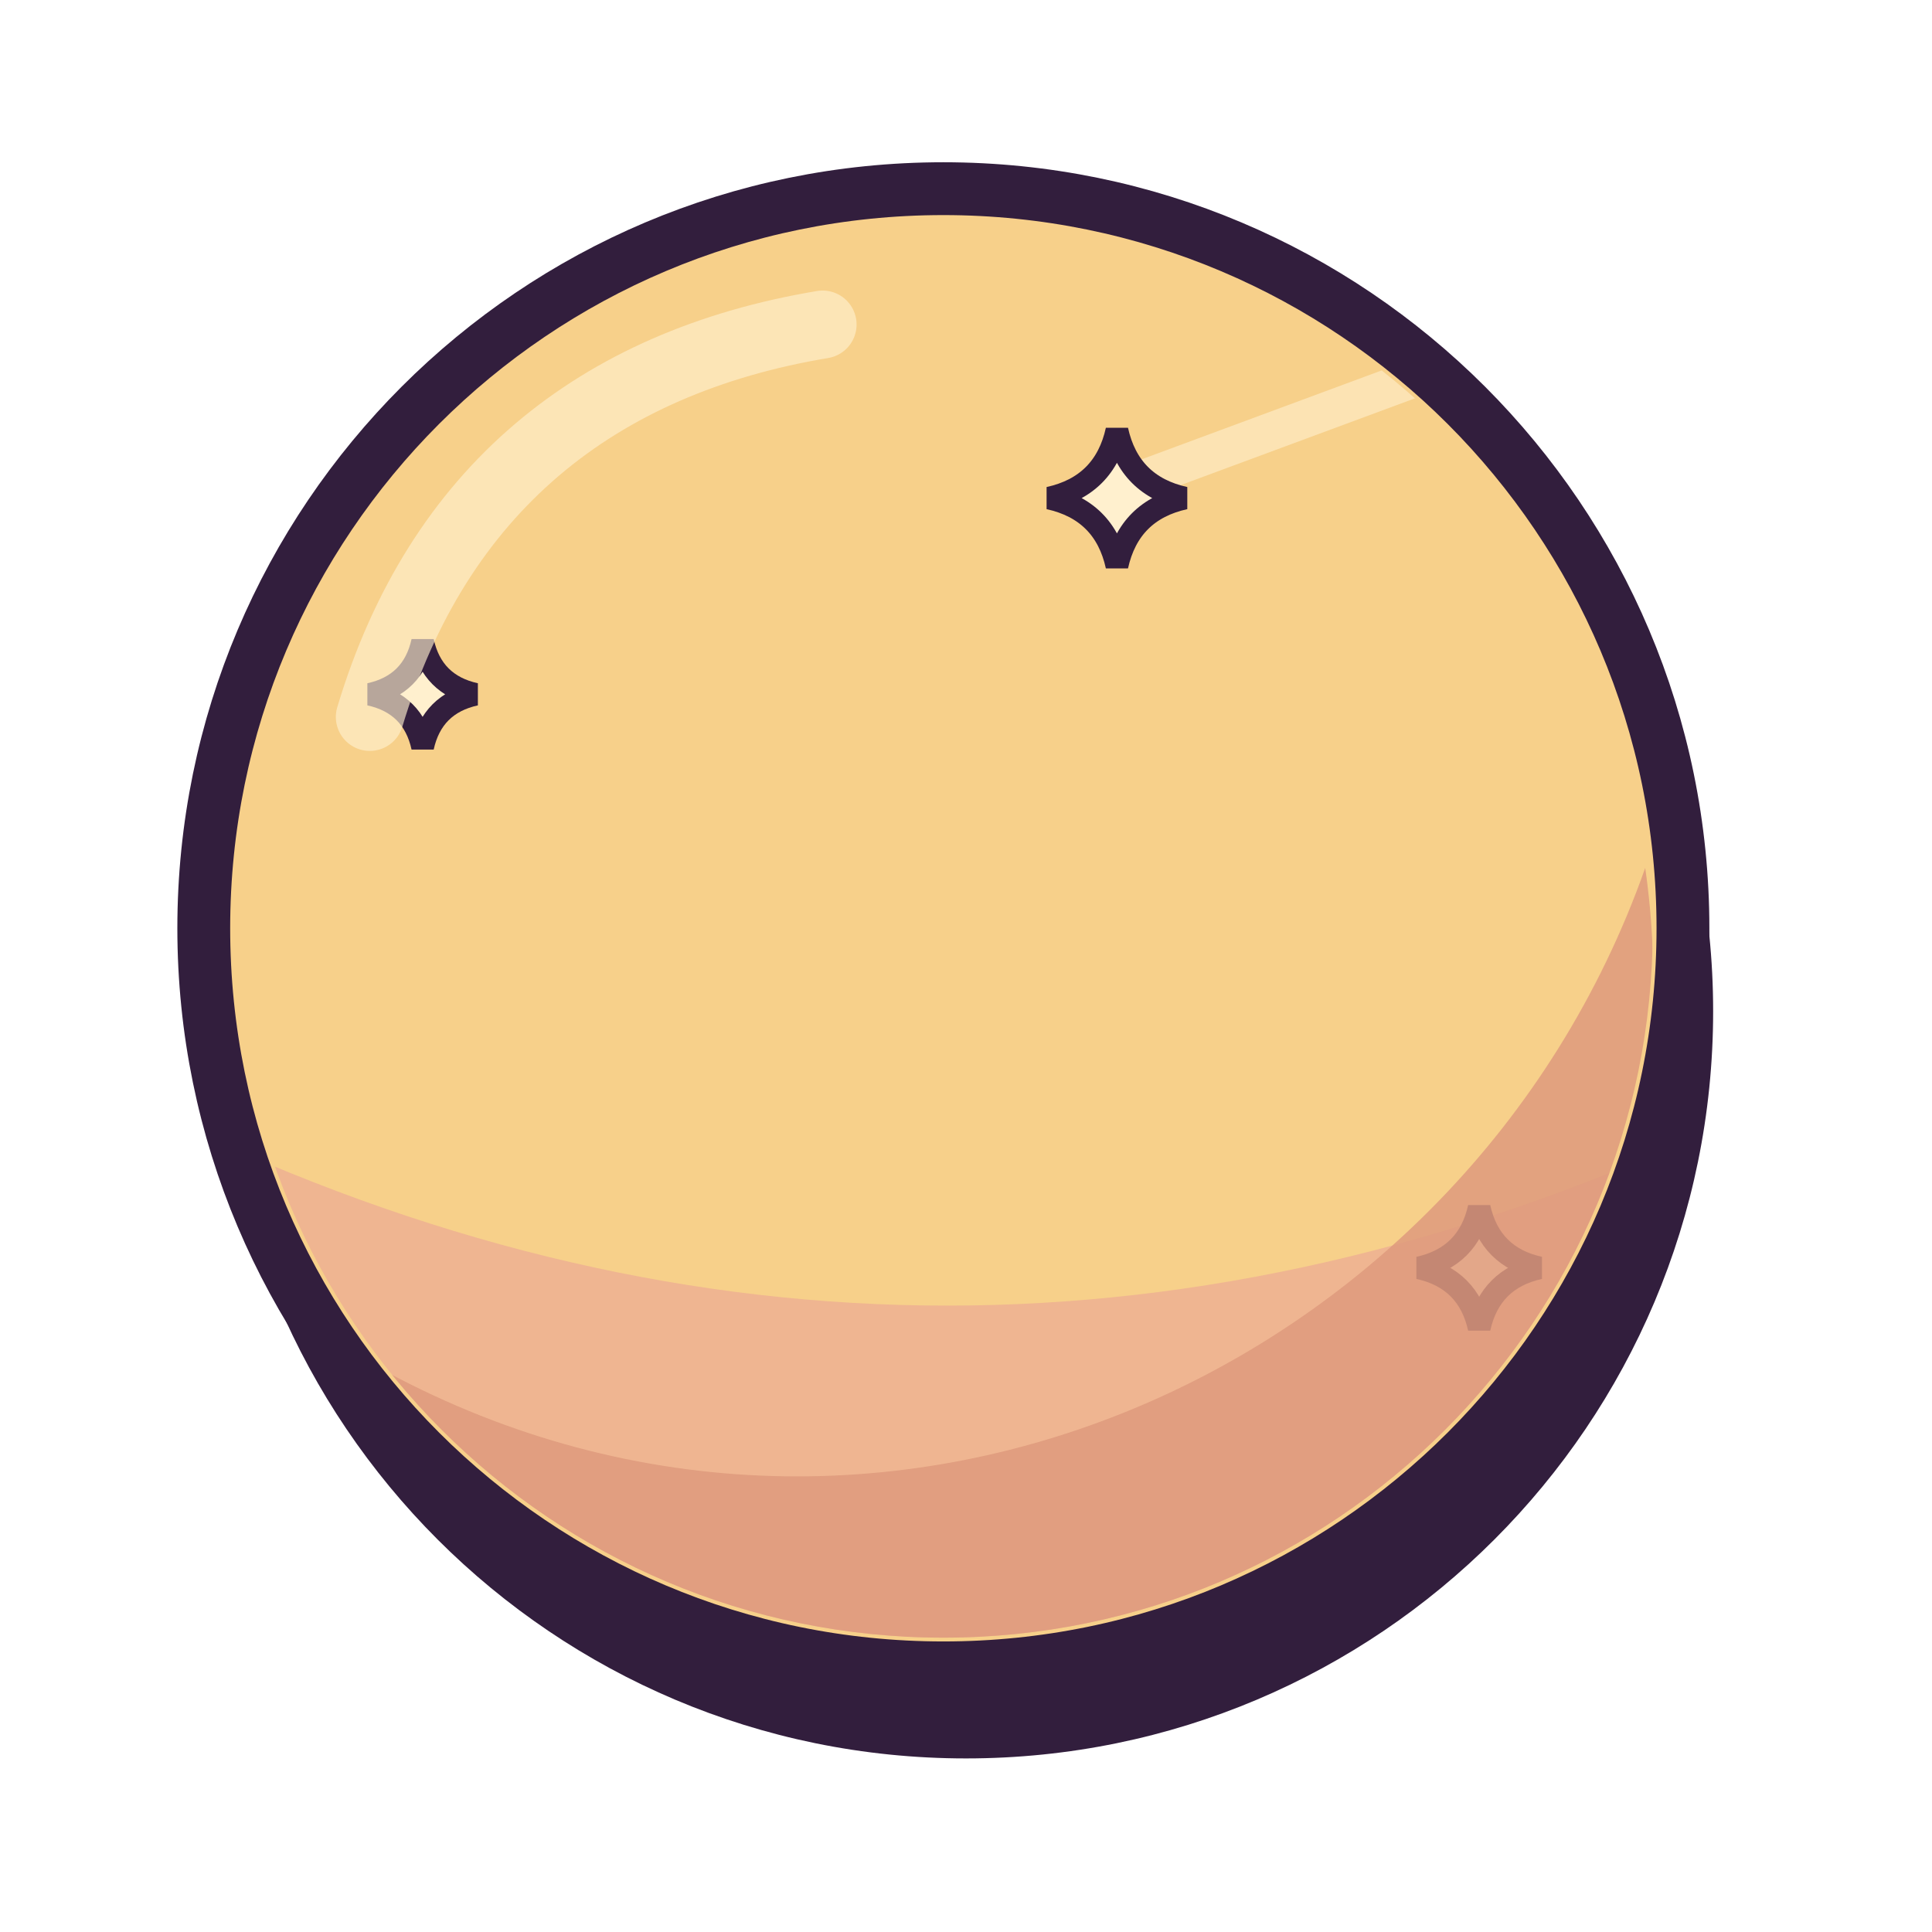
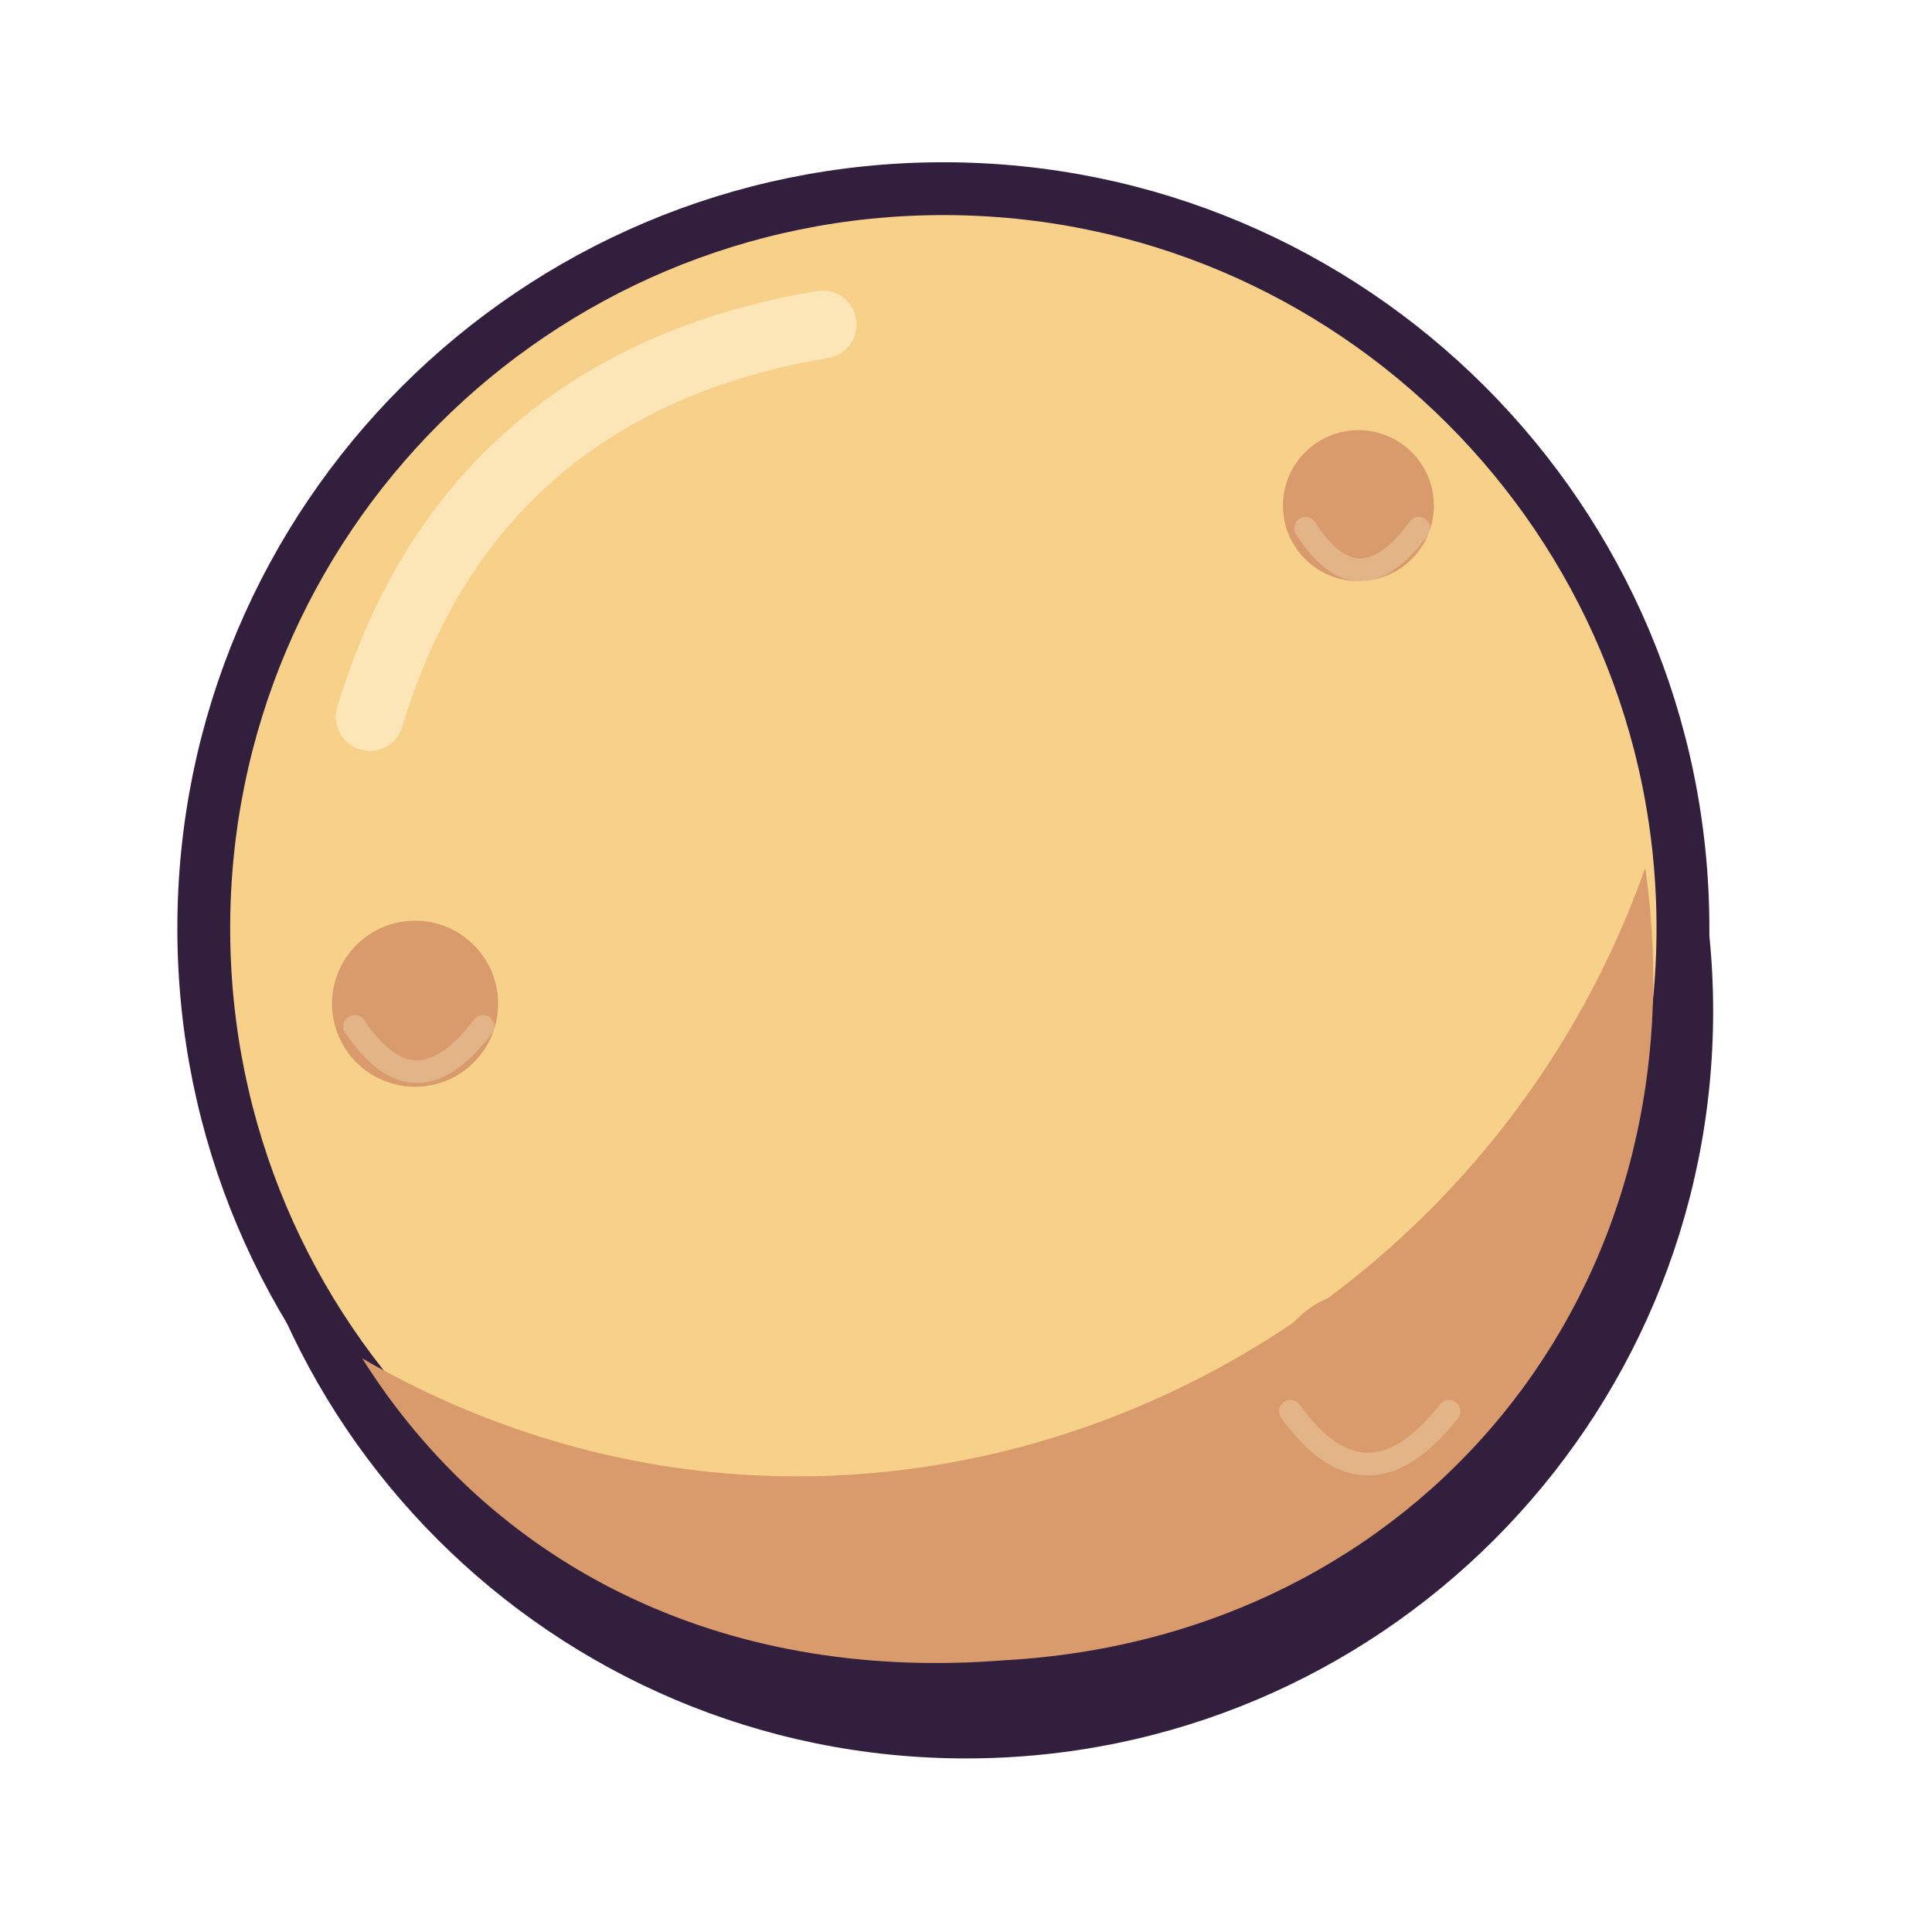
<svg xmlns="http://www.w3.org/2000/svg" width="256" height="256" viewBox="0 0 256 256">
-   <defs>
-     <clipPath id="d">
-       <circle cx="125" cy="123" r="94" />
-     </clipPath>
-   </defs>
  <circle cx="128" cy="134" r="99" fill="#321e3d" />
-   <circle cx="125" cy="123" r="98" fill="#F7D08A" />
-   <g clip-path="url(#d)">
-     <path d="M26 150Q125 196 226 150L232 256L20 256Z" fill="#EDAE92" opacity=".8" />
-     <path d="M150 64L204 44" fill="none" stroke="#fff0ce" stroke-width="5" stroke-linecap="round" opacity=".6" />
-     <path d="M148 57Q149.62 64.38 157 66Q149.62 67.62 148 75Q146.38 67.62 139 66Q146.38 64.38 148 57Z" fill="#fff0ce" stroke="#321e3d" stroke-width="3" />
-     <path d="M56 85Q57.26 90.74 63 92Q57.26 93.26 56 99Q54.74 93.26 49 92Q54.74 90.74 56 85Z" fill="#fff0ce" stroke="#321e3d" stroke-width="3" />
-     <path d="M196 160Q197.44 166.56 204 168Q197.44 169.44 196 176Q194.56 169.44 188 168Q194.56 166.56 196 160Z" fill="#fff0ce" stroke="#321e3d" stroke-width="3" />
-     <path d="M48 180C114 218 194 183 218 115C226 171 188 217 133 220C95 223 65 207 48 180Z" fill="#DE9A7C" opacity=".85" />
-   </g>
+   <circle cx="125" cy="123" r="98" fill="#F7D08A" stroke="#321e3d" stroke-width="7" />
+   <path d="M48 180C114 218 194 183 218 115C226 171 188 217 133 220C95 223 65 207 48 180Z" fill="#D99A6C" />
  <path d="M49 95C58 65 79 48 109 43" fill="none" stroke="#fff0ce" stroke-width="9" stroke-linecap="round" opacity=".65" />
-   <circle cx="125" cy="123" r="98" fill="none" stroke="#321e3d" stroke-width="7" />
+   <circle cx="55" cy="133" r="11" fill="#D99A6C" />
+   <path d="M47 136Q55 148 64 136" fill="none" stroke="#fff0ce" stroke-width="3" opacity=".3" stroke-linecap="round" />
+   <circle cx="180" cy="67" r="10" fill="#D99A6C" />
+   <path d="M173 70Q180 81 188 70" fill="none" stroke="#fff0ce" stroke-width="3" opacity=".3" stroke-linecap="round" />
+   <circle cx="181" cy="184" r="13" fill="#D99A6C" />
+   <path d="M171 187Q181 201 192 187" fill="none" stroke="#fff0ce" stroke-width="3" opacity=".3" stroke-linecap="round" />
</svg>
